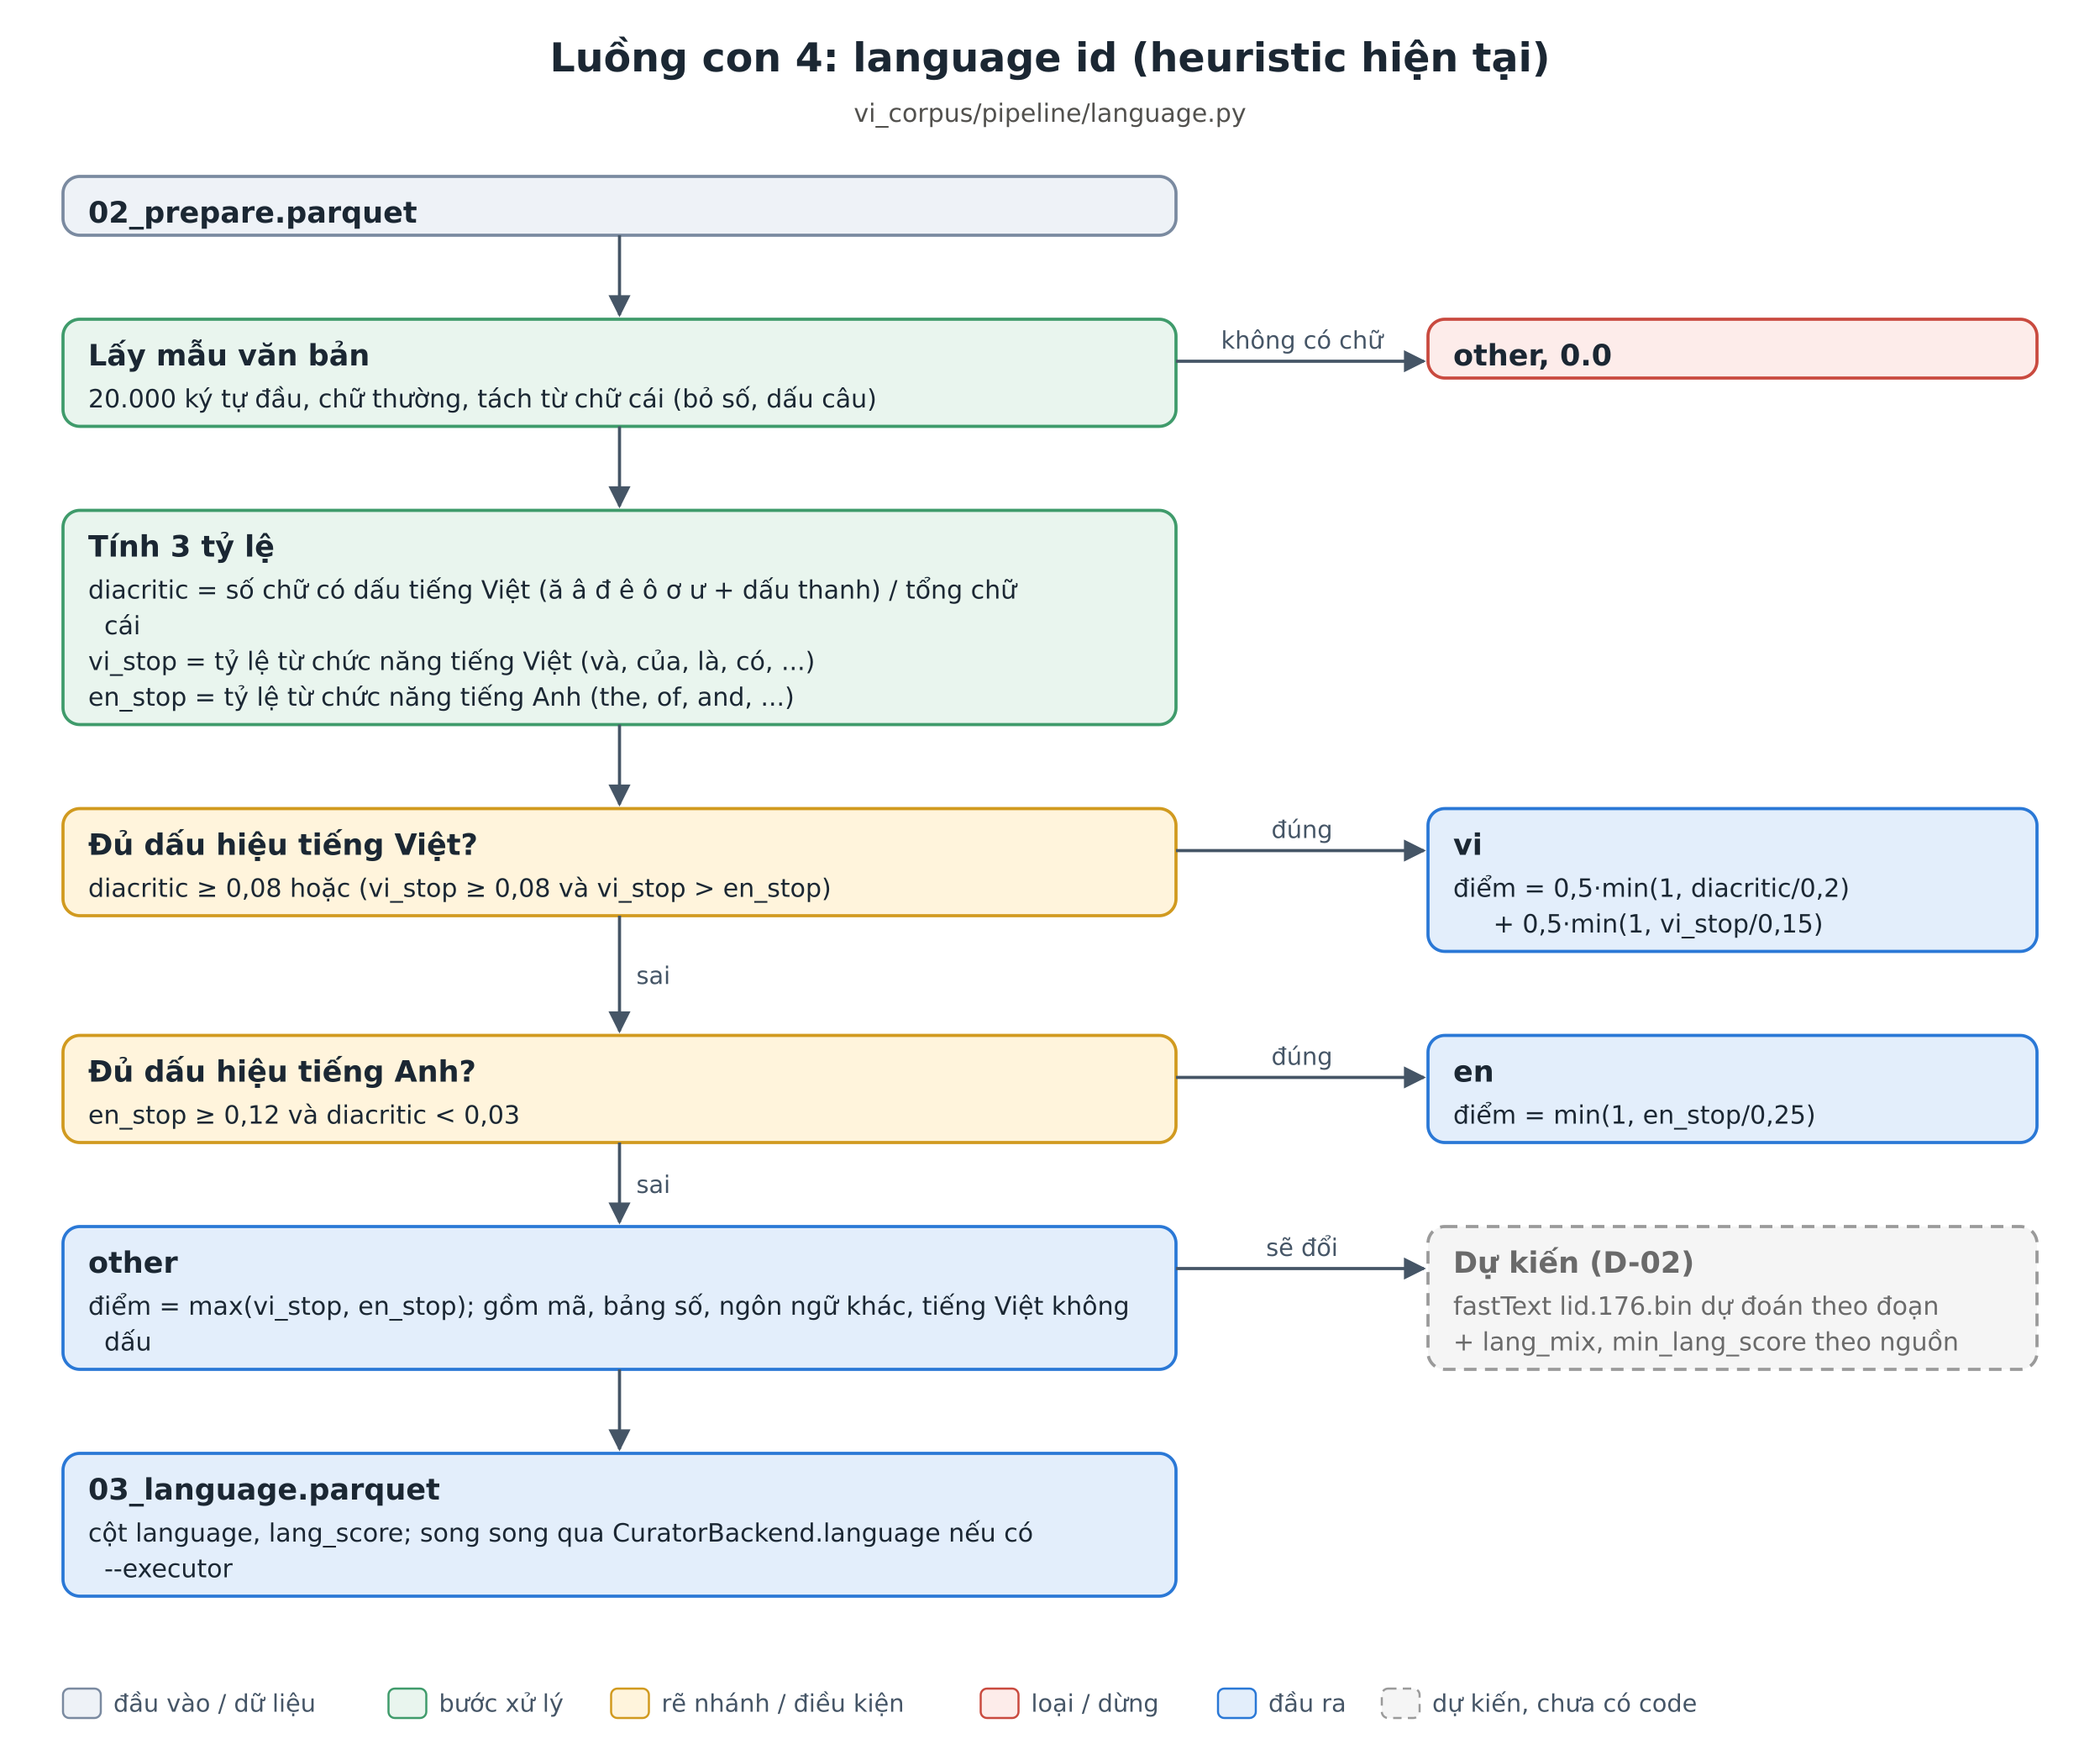
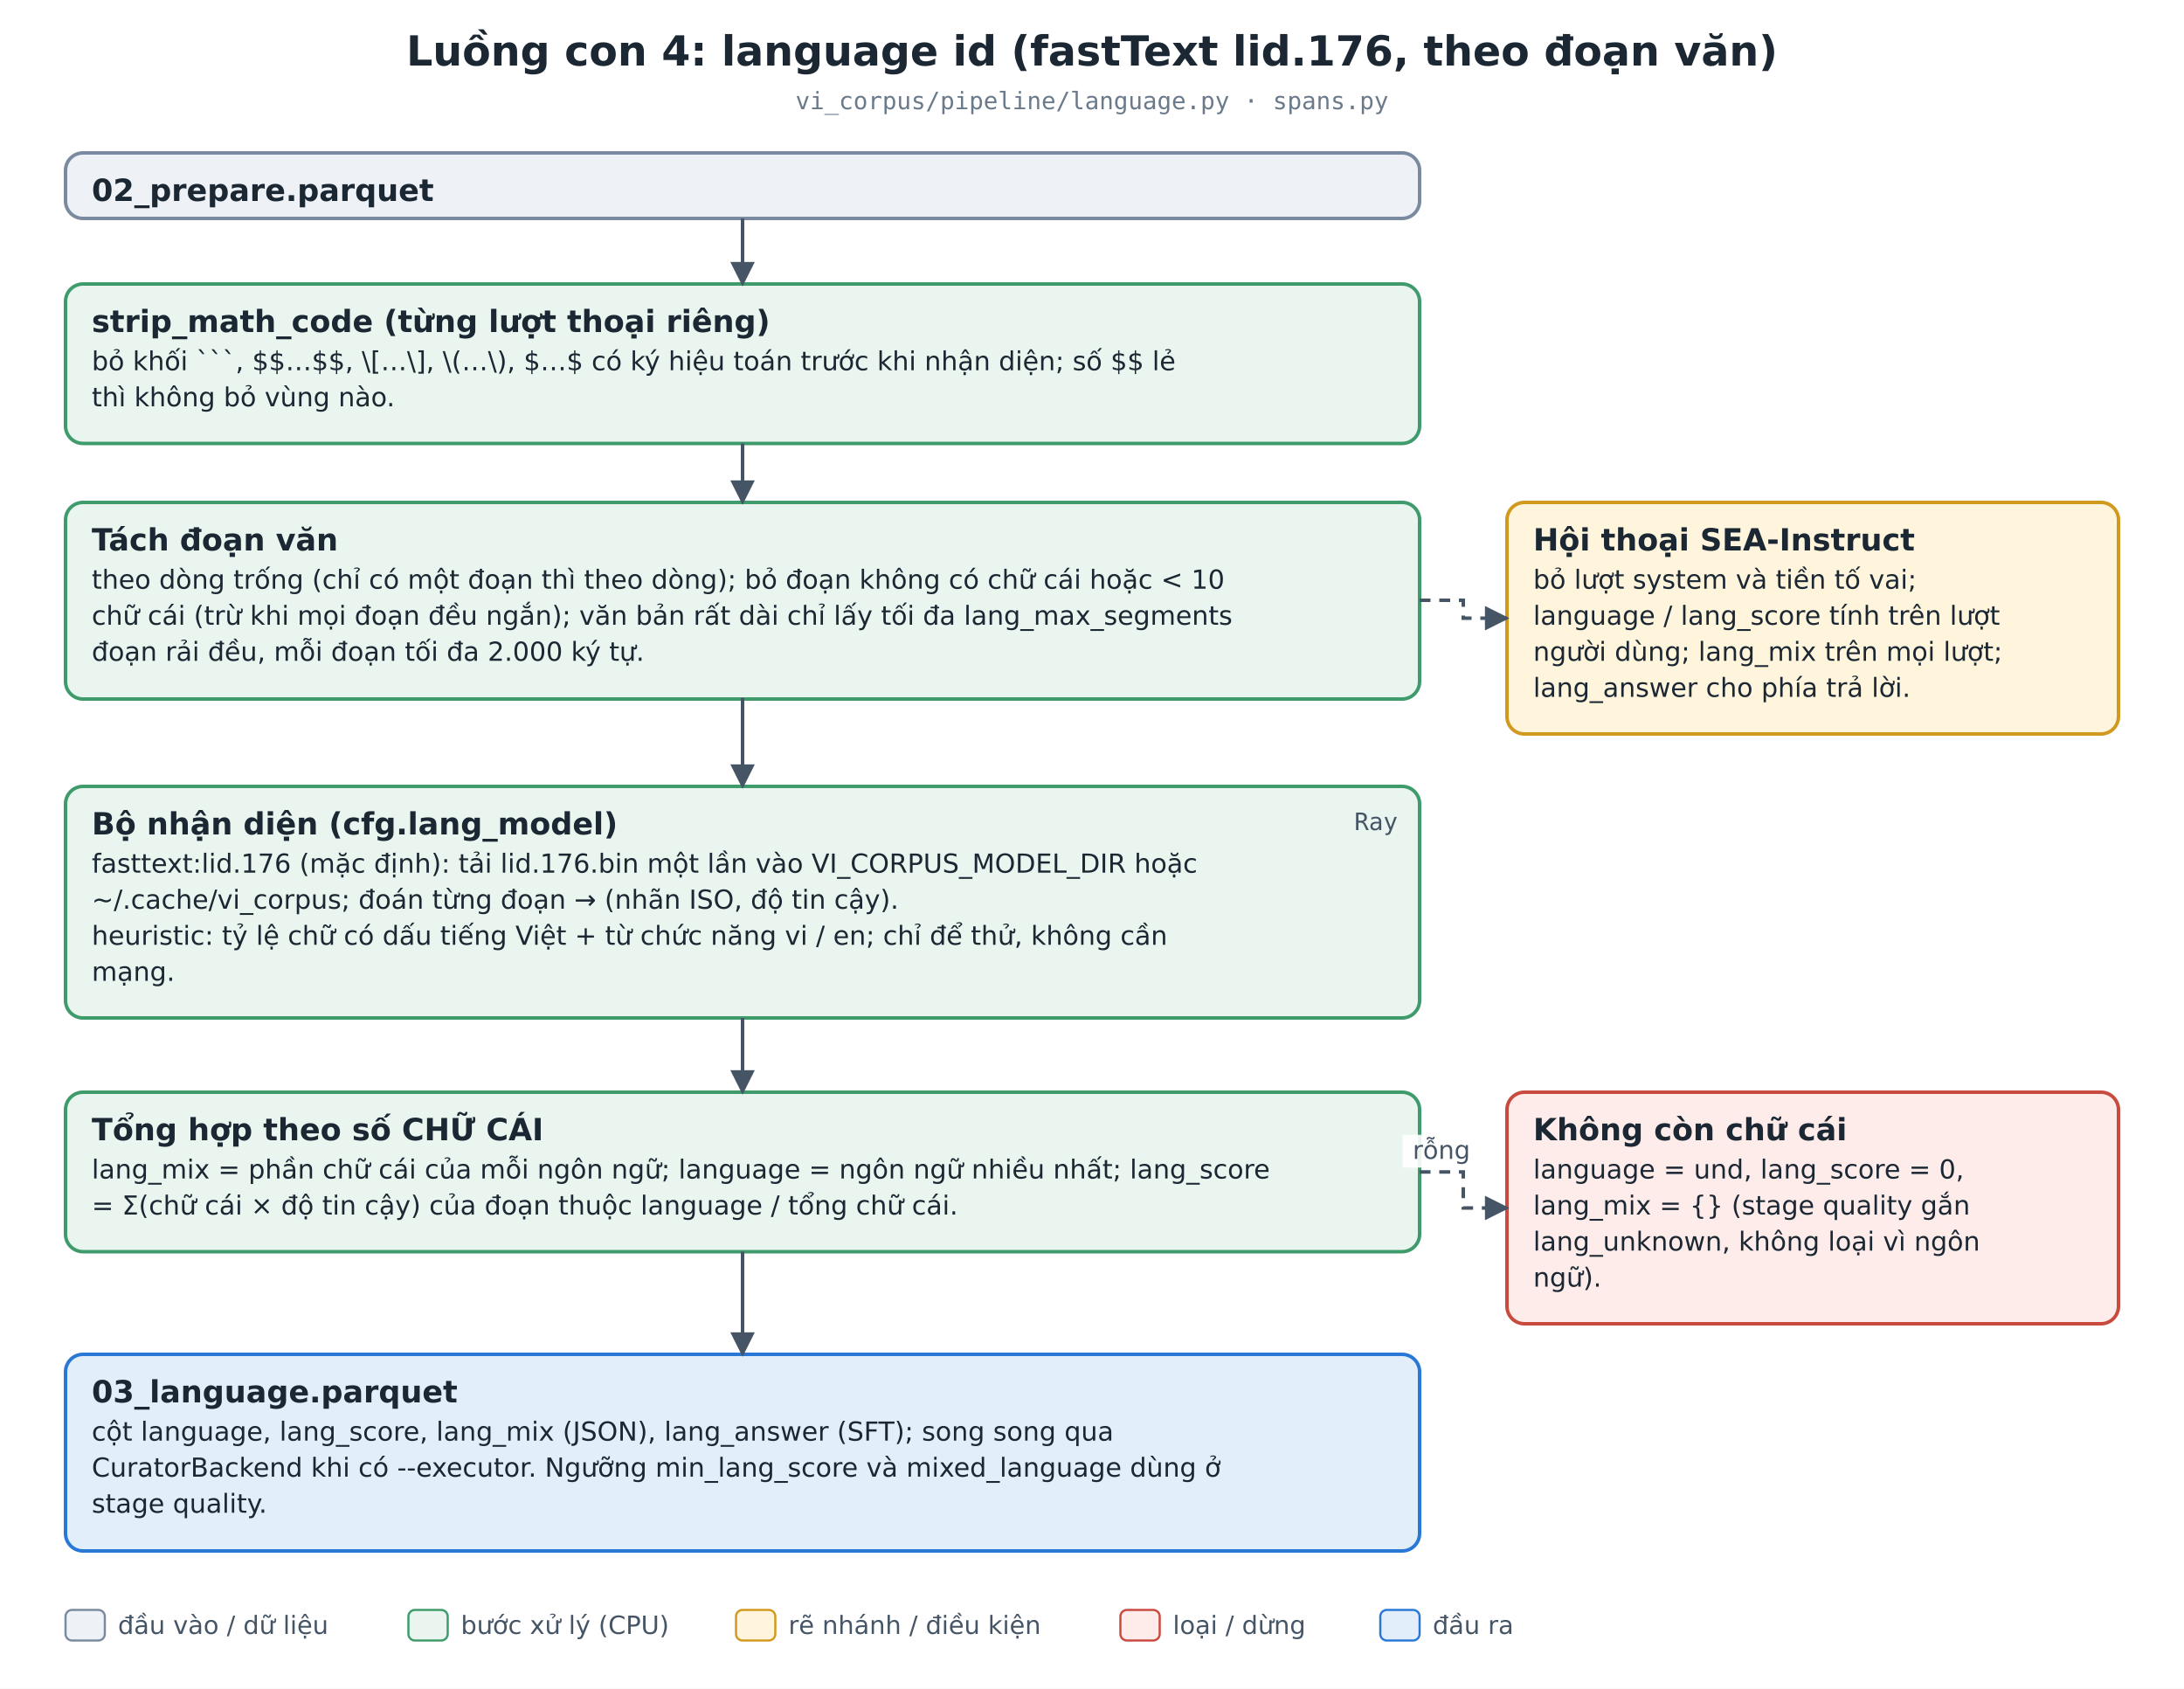
- <svg xmlns="http://www.w3.org/2000/svg" viewBox="0 0 1000 838" width="1000" height="838" font-family="DejaVu Sans, Arial, sans-serif">
+ <svg xmlns="http://www.w3.org/2000/svg" viewBox="0 0 1000 773" width="1000" height="773" font-family="DejaVu Sans, Arial, sans-serif">
  <defs>
    <marker id="ah" viewBox="0 0 10 10" refX="9" refY="5" markerWidth="7" markerHeight="7" orient="auto-start-reverse">
      <path d="M0,0 L10,5 L0,10 z" fill="#455566" />
    </marker>
  </defs>
-   <rect width="1000" height="838" fill="#ffffff" />
-   <text x="500.0" y="34" text-anchor="middle" font-size="19" font-weight="700" fill="#1b2733">Luồng con 4: language id (heuristic hiện tại)</text>
-   <text x="500.0" y="58" text-anchor="middle" font-size="12" fill="#52514e">vi_corpus/pipeline/language.py</text>
-   <rect x="30" y="84" width="530" height="28" rx="8" fill="#eef2f7" stroke="#7a8aa0" stroke-width="1.5" />
-   <text x="42" y="106" font-size="14" font-weight="700" fill="#1b2733">02_prepare.parquet</text>
-   <line x1="295.0" y1="112" x2="295.0" y2="150" stroke="#455566" stroke-width="1.5" marker-end="url(#ah)" />
-   <rect x="30" y="152" width="530" height="51" rx="8" fill="#e9f5ee" stroke="#3f9b6b" stroke-width="1.5" />
-   <text x="42" y="174" font-size="14" font-weight="700" fill="#1b2733">Lấy mẫu văn bản</text>
-   <text x="42" y="194" font-size="12" fill="#1b2733" xml:space="preserve">20.000 ký tự đầu, chữ thường, tách từ chữ cái (bỏ số, dấu câu)</text>
-   <rect x="680" y="152" width="290" height="28" rx="8" fill="#fdecea" stroke="#c94a3f" stroke-width="1.5" />
-   <text x="692" y="174" font-size="14" font-weight="700" fill="#1b2733">other, 0.0</text>
-   <line x1="560" y1="172" x2="678" y2="172" stroke="#455566" stroke-width="1.5" marker-end="url(#ah)" />
-   <text x="620.0" y="166" text-anchor="middle" font-size="11.5" fill="#455566">không có chữ</text>
-   <line x1="295.0" y1="203" x2="295.0" y2="241" stroke="#455566" stroke-width="1.5" marker-end="url(#ah)" />
-   <rect x="30" y="243" width="530" height="102" rx="8" fill="#e9f5ee" stroke="#3f9b6b" stroke-width="1.5" />
-   <text x="42" y="265" font-size="14" font-weight="700" fill="#1b2733">Tính 3 tỷ lệ</text>
-   <text x="42" y="285" font-size="12" fill="#1b2733" xml:space="preserve">diacritic = số chữ có dấu tiếng Việt (ă â đ ê ô ơ ư + dấu thanh) / tổng chữ</text>
-   <text x="42" y="302" font-size="12" fill="#1b2733" xml:space="preserve">  cái</text>
-   <text x="42" y="319" font-size="12" fill="#1b2733" xml:space="preserve">vi_stop = tỷ lệ từ chức năng tiếng Việt (và, của, là, có, ...)</text>
-   <text x="42" y="336" font-size="12" fill="#1b2733" xml:space="preserve">en_stop = tỷ lệ từ chức năng tiếng Anh (the, of, and, ...)</text>
-   <line x1="295.0" y1="345" x2="295.0" y2="383" stroke="#455566" stroke-width="1.5" marker-end="url(#ah)" />
-   <rect x="30" y="385" width="530" height="51" rx="8" fill="#fff4dc" stroke="#d19a1f" stroke-width="1.5" />
-   <text x="42" y="407" font-size="14" font-weight="700" fill="#1b2733">Đủ dấu hiệu tiếng Việt?</text>
-   <text x="42" y="427" font-size="12" fill="#1b2733" xml:space="preserve">diacritic ≥ 0,08 hoặc (vi_stop ≥ 0,08 và vi_stop &gt; en_stop)</text>
-   <rect x="680" y="385" width="290" height="68" rx="8" fill="#e3eefb" stroke="#2a78d6" stroke-width="1.5" />
-   <text x="692" y="407" font-size="14" font-weight="700" fill="#1b2733">vi</text>
-   <text x="692" y="427" font-size="12" fill="#1b2733" xml:space="preserve">điểm = 0,5·min(1, diacritic/0,2)</text>
-   <text x="692" y="444" font-size="12" fill="#1b2733" xml:space="preserve">     + 0,5·min(1, vi_stop/0,15)</text>
-   <line x1="560" y1="405" x2="678" y2="405" stroke="#455566" stroke-width="1.5" marker-end="url(#ah)" />
-   <text x="620.0" y="399" text-anchor="middle" font-size="11.5" fill="#455566">đúng</text>
-   <line x1="295.0" y1="436" x2="295.0" y2="491" stroke="#455566" stroke-width="1.5" marker-end="url(#ah)" />
-   <text x="303.0" y="468.5" font-size="11.5" fill="#455566">sai</text>
-   <rect x="30" y="493" width="530" height="51" rx="8" fill="#fff4dc" stroke="#d19a1f" stroke-width="1.5" />
-   <text x="42" y="515" font-size="14" font-weight="700" fill="#1b2733">Đủ dấu hiệu tiếng Anh?</text>
-   <text x="42" y="535" font-size="12" fill="#1b2733" xml:space="preserve">en_stop ≥ 0,12 và diacritic &lt; 0,03</text>
-   <rect x="680" y="493" width="290" height="51" rx="8" fill="#e3eefb" stroke="#2a78d6" stroke-width="1.5" />
-   <text x="692" y="515" font-size="14" font-weight="700" fill="#1b2733">en</text>
-   <text x="692" y="535" font-size="12" fill="#1b2733" xml:space="preserve">điểm = min(1, en_stop/0,25)</text>
-   <line x1="560" y1="513" x2="678" y2="513" stroke="#455566" stroke-width="1.5" marker-end="url(#ah)" />
-   <text x="620.0" y="507" text-anchor="middle" font-size="11.5" fill="#455566">đúng</text>
-   <line x1="295.0" y1="544" x2="295.0" y2="582" stroke="#455566" stroke-width="1.5" marker-end="url(#ah)" />
-   <text x="303.0" y="568.0" font-size="11.5" fill="#455566">sai</text>
-   <rect x="30" y="584" width="530" height="68" rx="8" fill="#e3eefb" stroke="#2a78d6" stroke-width="1.5" />
-   <text x="42" y="606" font-size="14" font-weight="700" fill="#1b2733">other</text>
-   <text x="42" y="626" font-size="12" fill="#1b2733" xml:space="preserve">điểm = max(vi_stop, en_stop); gồm mã, bảng số, ngôn ngữ khác, tiếng Việt không</text>
-   <text x="42" y="643" font-size="12" fill="#1b2733" xml:space="preserve">  dấu</text>
-   <rect x="680" y="584" width="290" height="68" rx="8" fill="#f5f5f5" stroke="#9a9a9a" stroke-width="1.5" stroke-dasharray="6 4" />
-   <text x="692" y="606" font-size="14" font-weight="700" fill="#6a6a6a">Dự kiến (D-02)</text>
-   <text x="692" y="626" font-size="12" fill="#6a6a6a" xml:space="preserve">fastText lid.176.bin dự đoán theo đoạn</text>
-   <text x="692" y="643" font-size="12" fill="#6a6a6a" xml:space="preserve">+ lang_mix, min_lang_score theo nguồn</text>
-   <line x1="560" y1="604" x2="678" y2="604" stroke="#455566" stroke-width="1.5" marker-end="url(#ah)" />
-   <text x="620.0" y="598" text-anchor="middle" font-size="11.5" fill="#455566">sẽ đổi</text>
-   <line x1="295.0" y1="652" x2="295.0" y2="690" stroke="#455566" stroke-width="1.5" marker-end="url(#ah)" />
-   <rect x="30" y="692" width="530" height="68" rx="8" fill="#e3eefb" stroke="#2a78d6" stroke-width="1.5" />
-   <text x="42" y="714" font-size="14" font-weight="700" fill="#1b2733">03_language.parquet</text>
-   <text x="42" y="734" font-size="12" fill="#1b2733" xml:space="preserve">cột language, lang_score; song song qua CuratorBackend.language nếu có</text>
-   <text x="42" y="751" font-size="12" fill="#1b2733" xml:space="preserve">  --executor</text>
-   <rect x="30" y="804" width="18" height="14" rx="3" fill="#eef2f7" stroke="#7a8aa0" />
-   <text x="54" y="815" font-size="11.5" fill="#455566">đầu vào / dữ liệu</text>
-   <rect x="185" y="804" width="18" height="14" rx="3" fill="#e9f5ee" stroke="#3f9b6b" />
-   <text x="209" y="815" font-size="11.5" fill="#455566">bước xử lý</text>
-   <rect x="291" y="804" width="18" height="14" rx="3" fill="#fff4dc" stroke="#d19a1f" />
-   <text x="315" y="815" font-size="11.5" fill="#455566">rẽ nhánh / điều kiện</text>
-   <rect x="467" y="804" width="18" height="14" rx="3" fill="#fdecea" stroke="#c94a3f" />
-   <text x="491" y="815" font-size="11.5" fill="#455566">loại / dừng</text>
-   <rect x="580" y="804" width="18" height="14" rx="3" fill="#e3eefb" stroke="#2a78d6" />
-   <text x="604" y="815" font-size="11.5" fill="#455566">đầu ra</text>
-   <rect x="658" y="804" width="18" height="14" rx="3" fill="#f5f5f5" stroke="#9a9a9a" stroke-dasharray="4 3" />
-   <text x="682" y="815" font-size="11.5" fill="#455566">dự kiến, chưa có code</text>
+   <rect width="1000" height="773" fill="#ffffff" />
+   <text x="500.0" y="30" text-anchor="middle" font-size="19" font-weight="700" fill="#1b2733">Luồng con 4: language id (fastText lid.176, theo đoạn văn)</text>
+   <text x="500.0" y="50" text-anchor="middle" font-family="DejaVu Sans Mono, Menlo, monospace" font-size="11" fill="#6a7a8a">vi_corpus/pipeline/language.py · spans.py</text>
+   <rect x="30" y="70" width="620" height="30" rx="8" fill="#eef2f7" stroke="#7a8aa0" stroke-width="1.6" />
+   <text x="42" y="92" font-size="14" font-weight="700" fill="#1b2733">02_prepare.parquet</text>
+   <rect x="30" y="130" width="620" height="73" rx="8" fill="#e9f5ee" stroke="#3f9b6b" stroke-width="1.6" />
+   <text x="42" y="152" font-size="14" font-weight="700" fill="#1b2733">strip_math_code (từng lượt thoại riêng)</text>
+   <text x="42" y="169.5" font-size="12" fill="#1b2733" xml:space="preserve">bỏ khối ```, $$…$$, \[…\], \(…\), $…$ có ký hiệu toán trước khi nhận diện; số $$ lẻ</text>
+   <text x="42" y="186.0" font-size="12" fill="#1b2733" xml:space="preserve">thì không bỏ vùng nào.</text>
+   <rect x="30" y="230" width="620" height="90" rx="8" fill="#e9f5ee" stroke="#3f9b6b" stroke-width="1.6" />
+   <text x="42" y="252" font-size="14" font-weight="700" fill="#1b2733">Tách đoạn văn</text>
+   <text x="42" y="269.5" font-size="12" fill="#1b2733" xml:space="preserve">theo dòng trống (chỉ có một đoạn thì theo dòng); bỏ đoạn không có chữ cái hoặc &lt; 10</text>
+   <text x="42" y="286.0" font-size="12" fill="#1b2733" xml:space="preserve">chữ cái (trừ khi mọi đoạn đều ngắn); văn bản rất dài chỉ lấy tối đa lang_max_segments</text>
+   <text x="42" y="302.5" font-size="12" fill="#1b2733" xml:space="preserve">đoạn rải đều, mỗi đoạn tối đa 2.000 ký tự.</text>
+   <rect x="690" y="230" width="280" height="106" rx="8" fill="#fff4dc" stroke="#d19a1f" stroke-width="1.6" />
+   <text x="702" y="252" font-size="14" font-weight="700" fill="#1b2733">Hội thoại SEA-Instruct</text>
+   <text x="702" y="269.5" font-size="12" fill="#1b2733" xml:space="preserve">bỏ lượt system và tiền tố vai;</text>
+   <text x="702" y="286.0" font-size="12" fill="#1b2733" xml:space="preserve">language / lang_score tính trên lượt</text>
+   <text x="702" y="302.5" font-size="12" fill="#1b2733" xml:space="preserve">người dùng; lang_mix trên mọi lượt;</text>
+   <text x="702" y="319.0" font-size="12" fill="#1b2733" xml:space="preserve">lang_answer cho phía trả lời.</text>
+   <polyline points="650.0,274.8 670.0,274.8 670.0,283.0 690.0,283.0" fill="none" stroke="#455566" stroke-width="1.6" stroke-dasharray="5 4" marker-end="url(#ah)" />
+   <rect x="30" y="360" width="620" height="106" rx="8" fill="#e9f5ee" stroke="#3f9b6b" stroke-width="1.6" />
+   <text x="42" y="382" font-size="14" font-weight="700" fill="#1b2733">Bộ nhận diện (cfg.lang_model)</text>
+   <text x="640" y="380" text-anchor="end" font-family="DejaVu Sans Mono, Menlo, monospace" font-size="11" fill="#455566">Ray</text>
+   <text x="42" y="399.5" font-size="12" fill="#1b2733" xml:space="preserve">fasttext:lid.176 (mặc định): tải lid.176.bin một lần vào VI_CORPUS_MODEL_DIR hoặc</text>
+   <text x="42" y="416.0" font-size="12" fill="#1b2733" xml:space="preserve">~/.cache/vi_corpus; đoán từng đoạn → (nhãn ISO, độ tin cậy).</text>
+   <text x="42" y="432.5" font-size="12" fill="#1b2733" xml:space="preserve">heuristic: tỷ lệ chữ có dấu tiếng Việt + từ chức năng vi / en; chỉ để thử, không cần</text>
+   <text x="42" y="449.0" font-size="12" fill="#1b2733" xml:space="preserve">mạng.</text>
+   <rect x="30" y="500" width="620" height="73" rx="8" fill="#e9f5ee" stroke="#3f9b6b" stroke-width="1.6" />
+   <text x="42" y="522" font-size="14" font-weight="700" fill="#1b2733">Tổng hợp theo số CHỮ CÁI</text>
+   <text x="42" y="539.5" font-size="12" fill="#1b2733" xml:space="preserve">lang_mix = phần chữ cái của mỗi ngôn ngữ; language = ngôn ngữ nhiều nhất; lang_score</text>
+   <text x="42" y="556.0" font-size="12" fill="#1b2733" xml:space="preserve">= Σ(chữ cái × độ tin cậy) của đoạn thuộc language / tổng chữ cái.</text>
+   <rect x="690" y="500" width="280" height="106" rx="8" fill="#fdecea" stroke="#c94a3f" stroke-width="1.6" />
+   <text x="702" y="522" font-size="14" font-weight="700" fill="#1b2733">Không còn chữ cái</text>
+   <text x="702" y="539.5" font-size="12" fill="#1b2733" xml:space="preserve">language = und, lang_score = 0,</text>
+   <text x="702" y="556.0" font-size="12" fill="#1b2733" xml:space="preserve">lang_mix = {} (stage quality gắn</text>
+   <text x="702" y="572.5" font-size="12" fill="#1b2733" xml:space="preserve">lang_unknown, không loại vì ngôn</text>
+   <text x="702" y="589.0" font-size="12" fill="#1b2733" xml:space="preserve">ngữ).</text>
+   <polyline points="650.0,536.5 670.0,536.5 670.0,553.0 690.0,553.0" fill="none" stroke="#455566" stroke-width="1.6" stroke-dasharray="5 4" marker-end="url(#ah)" />
+   <rect x="642.2" y="519.5" width="31.6" height="15" fill="#ffffff" opacity="0.9" />
+   <text x="660.0" y="530.5" text-anchor="middle" font-size="11.5" fill="#455566">rỗng</text>
+   <rect x="30" y="620" width="620" height="90" rx="8" fill="#e3eefb" stroke="#2a78d6" stroke-width="1.6" />
+   <text x="42" y="642" font-size="14" font-weight="700" fill="#1b2733">03_language.parquet</text>
+   <text x="42" y="659.5" font-size="12" fill="#1b2733" xml:space="preserve">cột language, lang_score, lang_mix (JSON), lang_answer (SFT); song song qua</text>
+   <text x="42" y="676.0" font-size="12" fill="#1b2733" xml:space="preserve">CuratorBackend khi có --executor. Ngưỡng min_lang_score và mixed_language dùng ở</text>
+   <text x="42" y="692.5" font-size="12" fill="#1b2733" xml:space="preserve">stage quality.</text>
+   <polyline points="340.0,100.0 340.0,130.0" fill="none" stroke="#455566" stroke-width="1.6" marker-end="url(#ah)" />
+   <polyline points="340.0,203.0 340.0,230.0" fill="none" stroke="#455566" stroke-width="1.6" marker-end="url(#ah)" />
+   <polyline points="340.0,319.5 340.0,360.0" fill="none" stroke="#455566" stroke-width="1.6" marker-end="url(#ah)" />
+   <polyline points="340.0,466.0 340.0,500.0" fill="none" stroke="#455566" stroke-width="1.6" marker-end="url(#ah)" />
+   <polyline points="340.0,573.0 340.0,620.0" fill="none" stroke="#455566" stroke-width="1.6" marker-end="url(#ah)" />
+   <rect x="30" y="737" width="18" height="14" rx="3" fill="#eef2f7" stroke="#7a8aa0" />
+   <text x="54" y="748" font-size="11.5" fill="#455566">đầu vào / dữ liệu</text>
+   <rect x="187" y="737" width="18" height="14" rx="3" fill="#e9f5ee" stroke="#3f9b6b" />
+   <text x="211" y="748" font-size="11.5" fill="#455566">bước xử lý (CPU)</text>
+   <rect x="337" y="737" width="18" height="14" rx="3" fill="#fff4dc" stroke="#d19a1f" />
+   <text x="361" y="748" font-size="11.5" fill="#455566">rẽ nhánh / điều kiện</text>
+   <rect x="513" y="737" width="18" height="14" rx="3" fill="#fdecea" stroke="#c94a3f" />
+   <text x="537" y="748" font-size="11.5" fill="#455566">loại / dừng</text>
+   <rect x="632" y="737" width="18" height="14" rx="3" fill="#e3eefb" stroke="#2a78d6" />
+   <text x="656" y="748" font-size="11.5" fill="#455566">đầu ra</text>
</svg>
